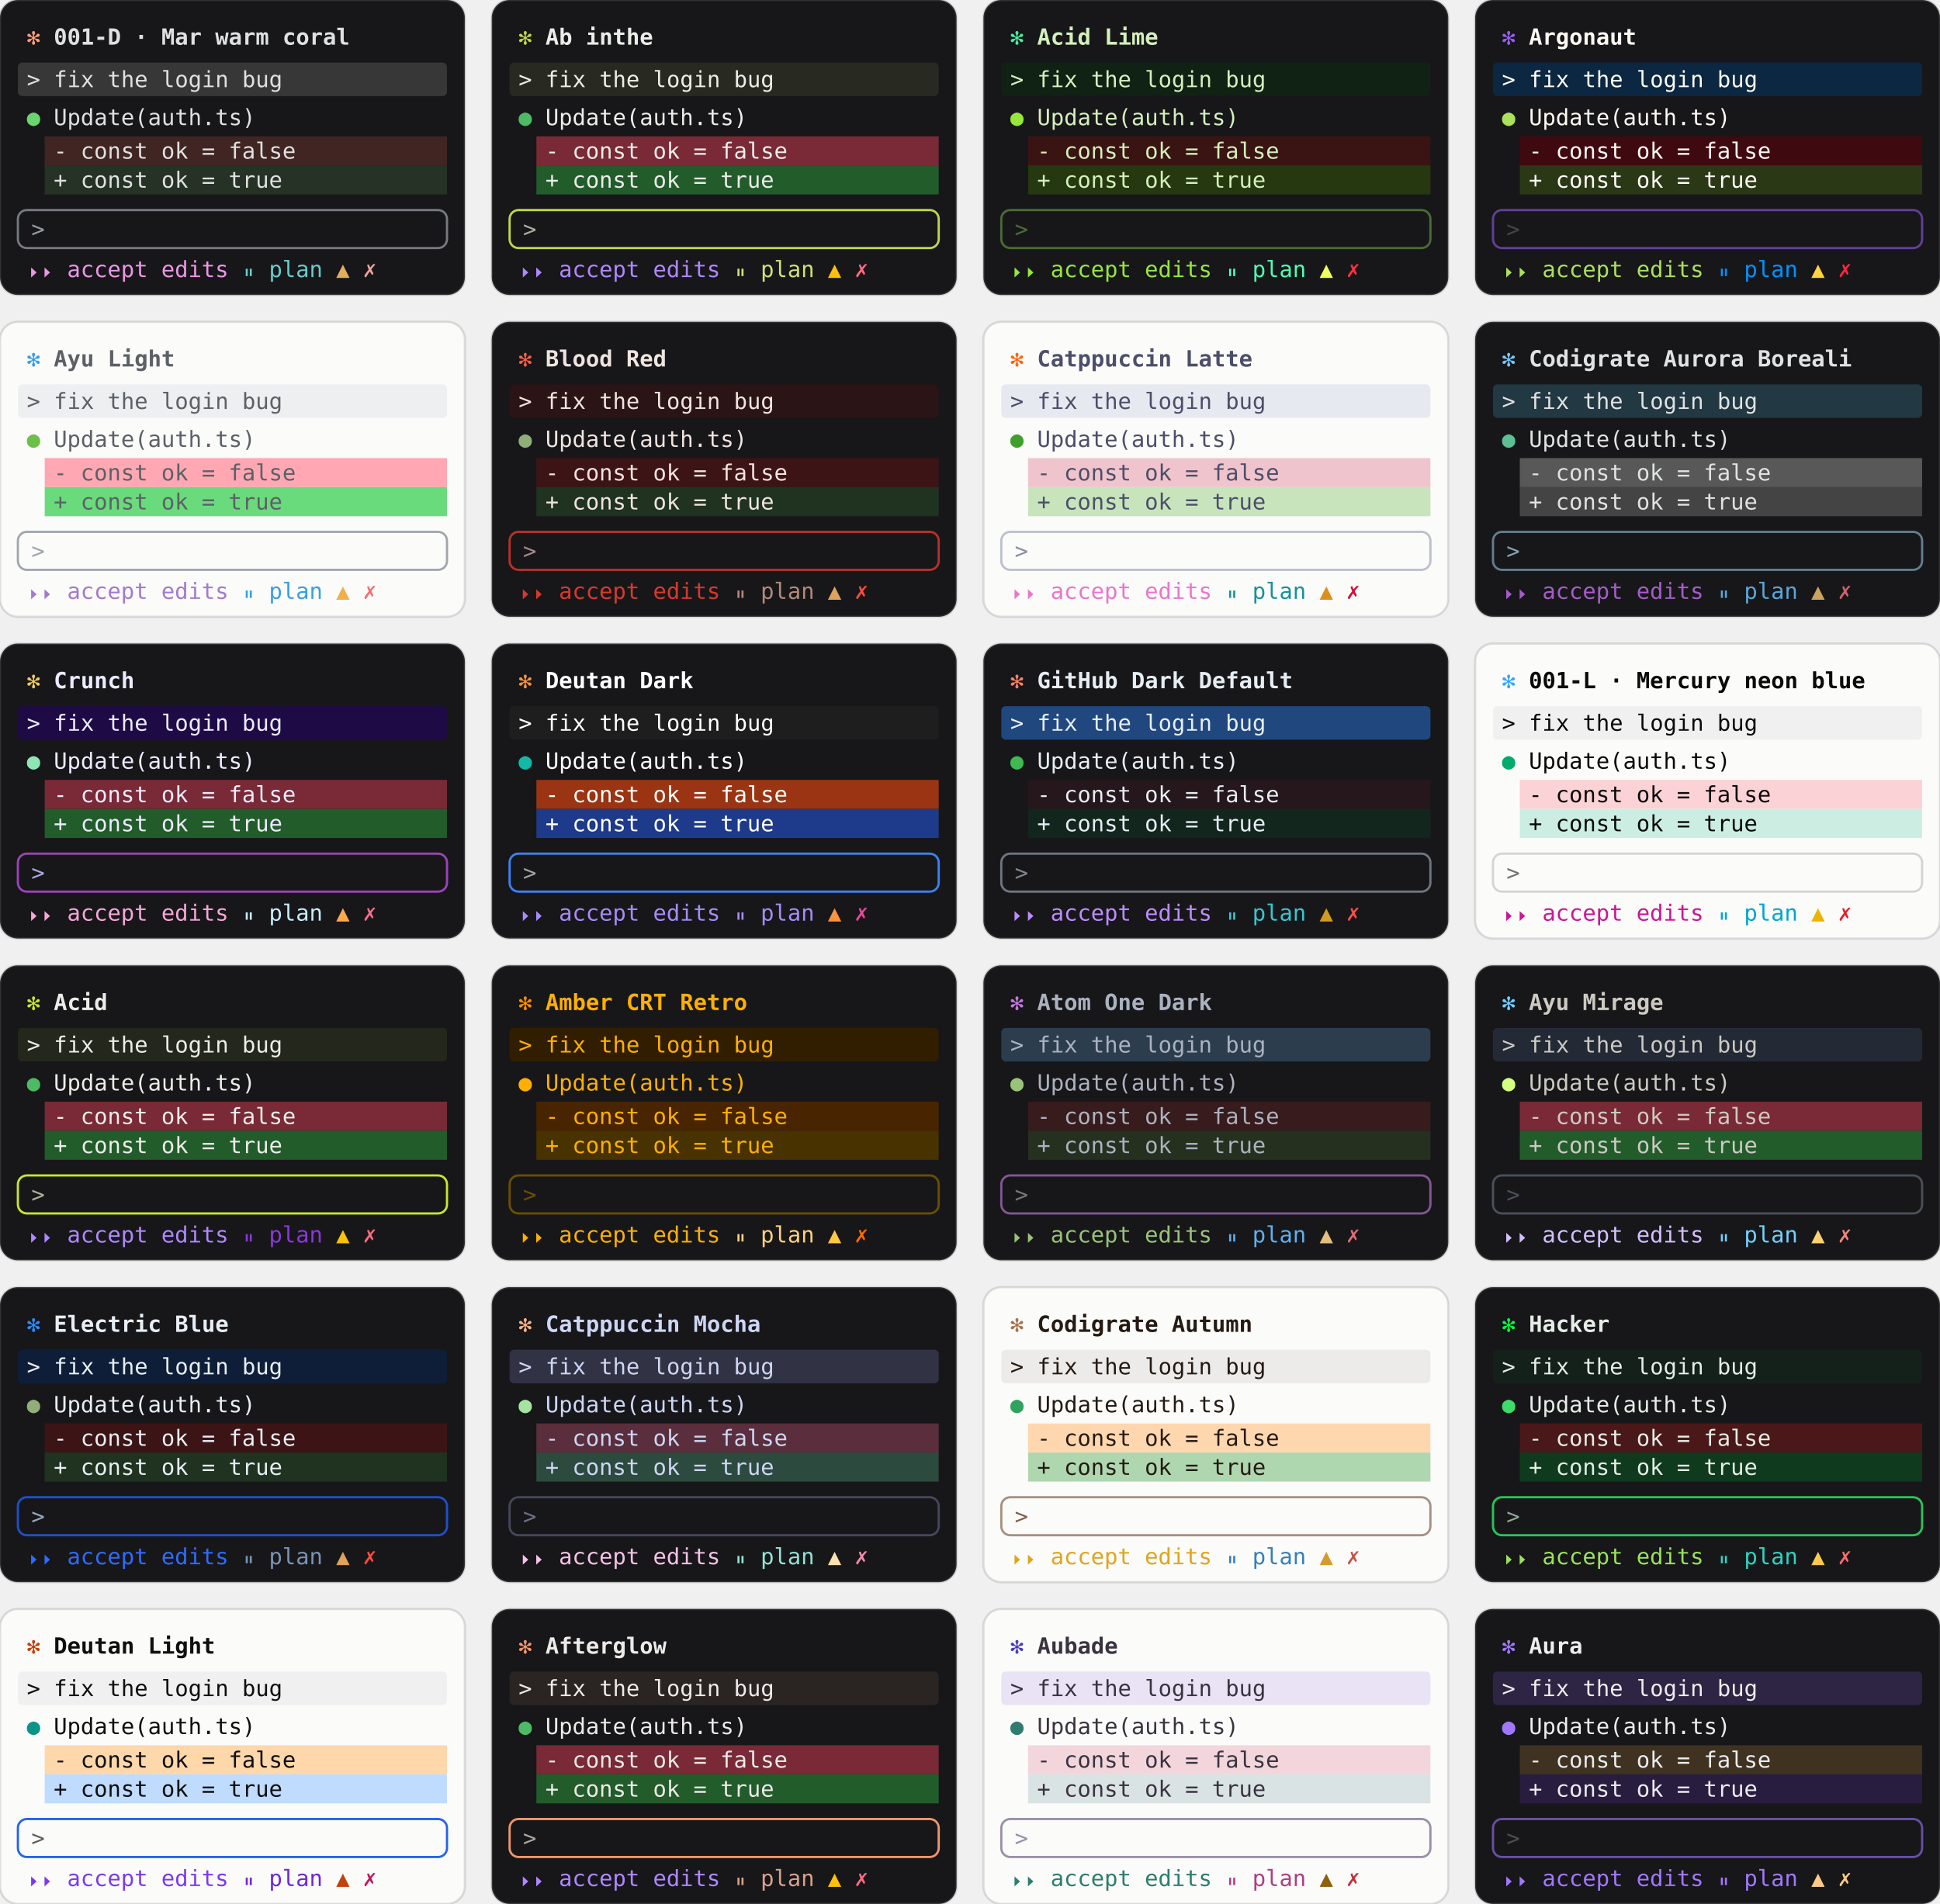
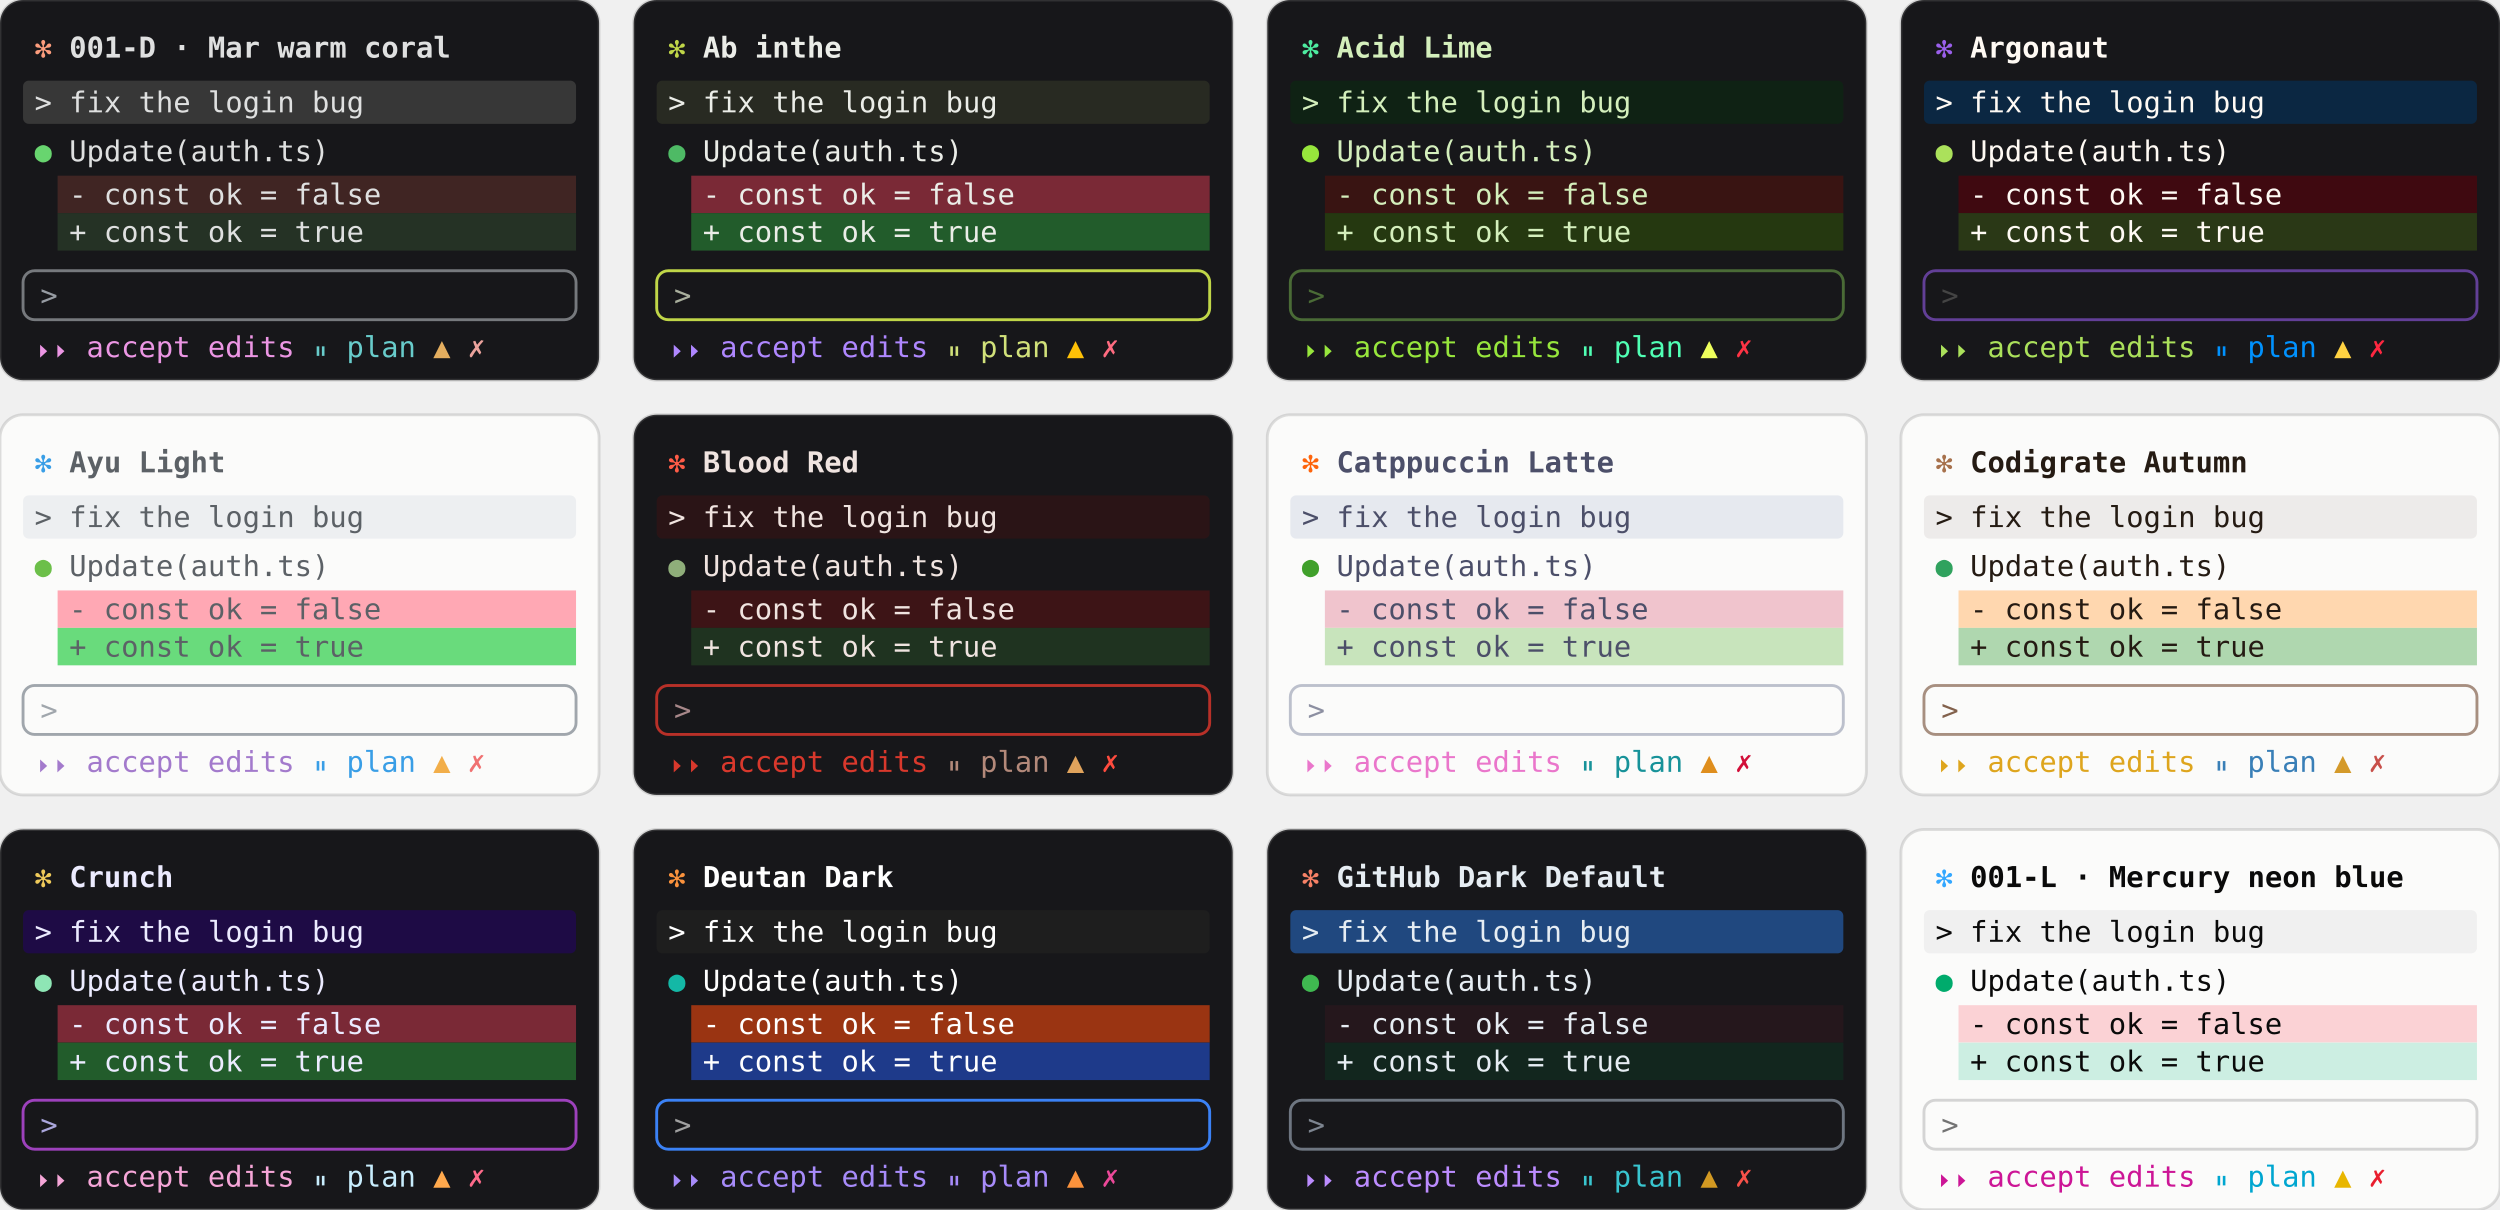
- <svg xmlns="http://www.w3.org/2000/svg" width="868" height="852" viewBox="0 0 868 852" font-family="ui-monospace,SFMono-Regular,Menlo,Consolas,monospace">
+ <svg xmlns="http://www.w3.org/2000/svg" width="868" height="420" viewBox="0 0 868 420" font-family="ui-monospace,SFMono-Regular,Menlo,Consolas,monospace">
  <g transform="translate(0 0)" font-size="10">
    <rect width="208" height="132" rx="8" fill="#17171a" stroke="#80808040" />
    <text x="12" y="20" fill="#fc9d7d">✻ <tspan fill="#dfe0e0" font-weight="600">001-D · Mar   warm coral</tspan>
    </text>
    <rect x="8" y="28" width="192" height="15" rx="2" fill="#373737" />
    <text x="12" y="39" fill="#dfe0e0">&gt; fix the login bug</text>
    <text x="12" y="56" fill="#68d56f">● <tspan fill="#dfe0e0">Update(auth.ts)</tspan>
    </text>
    <rect x="20" y="61" width="180" height="13" fill="#402523" />
    <text x="24" y="71" fill="#dfe0e0">- const ok = false</text>
    <rect x="20" y="74" width="180" height="13" fill="#253225" />
    <text x="24" y="84" fill="#dfe0e0">+ const ok = true</text>
    <rect x="8" y="94" width="192" height="17" rx="4" fill="none" stroke="#76797d" />
    <text x="14" y="106" fill="#979ca3">&gt; </text>
    <text x="12" y="124" fill="#ec96e4">⏵⏵ accept edits <tspan fill="#68cccb">⏸ plan</tspan>
      <tspan fill="#e4ae5f">▲</tspan>
      <tspan fill="#eca39d">✗</tspan>
    </text>
  </g>
  <g transform="translate(220 0)" font-size="10">
    <rect width="208" height="132" rx="8" fill="#17171a" stroke="#80808040" />
    <text x="12" y="20" fill="#c0d648">✻ <tspan fill="#ebede8" font-weight="600">Ab inthe</tspan>
    </text>
    <rect x="8" y="28" width="192" height="15" rx="2" fill="#282a22" />
    <text x="12" y="39" fill="#ebede8">&gt; fix the login bug</text>
    <text x="12" y="56" fill="#4eba65">● <tspan fill="#ebede8">Update(auth.ts)</tspan>
    </text>
    <rect x="20" y="61" width="180" height="13" fill="#7a2936" />
    <text x="24" y="71" fill="#ebede8">- const ok = false</text>
    <rect x="20" y="74" width="180" height="13" fill="#225c2b" />
    <text x="24" y="84" fill="#ebede8">+ const ok = true</text>
    <rect x="8" y="94" width="192" height="17" rx="4" fill="none" stroke="#c0d648" />
    <text x="14" y="106" fill="#a9af9d">&gt; </text>
    <text x="12" y="124" fill="#af87ff">⏵⏵ accept edits <tspan fill="#d1e17a">⏸ plan</tspan>
      <tspan fill="#ffc107">▲</tspan>
      <tspan fill="#ff6b80">✗</tspan>
    </text>
  </g>
  <g transform="translate(440 0)" font-size="10">
    <rect width="208" height="132" rx="8" fill="#17171a" stroke="#80808040" />
    <text x="12" y="20" fill="#4deca0">✻ <tspan fill="#d4efbc" font-weight="600">Acid Lime</tspan>
    </text>
    <rect x="8" y="28" width="192" height="15" rx="2" fill="#0f2214" />
    <text x="12" y="39" fill="#d4efbc">&gt; fix the login bug</text>
    <text x="12" y="56" fill="#97e63c">● <tspan fill="#d4efbc">Update(auth.ts)</tspan>
    </text>
    <rect x="20" y="61" width="180" height="13" fill="#391412" />
    <text x="24" y="71" fill="#d4efbc">- const ok = false</text>
    <rect x="20" y="74" width="180" height="13" fill="#253810" />
    <text x="24" y="84" fill="#d4efbc">+ const ok = true</text>
    <rect x="8" y="94" width="192" height="17" rx="4" fill="none" stroke="#4a6b36" />
    <text x="14" y="106" fill="#4a6b36">&gt; </text>
    <text x="12" y="124" fill="#97e63c">⏵⏵ accept edits <tspan fill="#50ffb4">⏸ plan</tspan>
      <tspan fill="#eeff5c">▲</tspan>
      <tspan fill="#ff3344">✗</tspan>
    </text>
  </g>
  <g transform="translate(660 0)" font-size="10">
    <rect width="208" height="132" rx="8" fill="#17171a" stroke="#80808040" />
    <text x="12" y="20" fill="#9a5feb">✻ <tspan fill="#fffaf4" font-weight="600">Argonaut</tspan>
    </text>
    <rect x="8" y="28" width="192" height="15" rx="2" fill="#0b2742" />
    <text x="12" y="39" fill="#fffaf4">&gt; fix the login bug</text>
    <text x="12" y="56" fill="#abe15b">● <tspan fill="#fffaf4">Update(auth.ts)</tspan>
    </text>
    <rect x="20" y="61" width="180" height="13" fill="#3f0910" />
    <text x="24" y="71" fill="#fffaf4">- const ok = false</text>
    <rect x="20" y="74" width="180" height="13" fill="#2a3816" />
    <text x="24" y="84" fill="#fffaf4">+ const ok = true</text>
    <rect x="8" y="94" width="192" height="17" rx="4" fill="none" stroke="#623f97" />
    <text x="14" y="106" fill="#444444">&gt; </text>
    <text x="12" y="124" fill="#abe15b">⏵⏵ accept edits <tspan fill="#0092ff">⏸ plan</tspan>
      <tspan fill="#ffd242">▲</tspan>
      <tspan fill="#ff2740">✗</tspan>
    </text>
  </g>
  <g transform="translate(0 144)" font-size="10">
    <rect width="208" height="132" rx="8" fill="#fbfbfa" stroke="#80808040" />
    <text x="12" y="20" fill="#399ee6">✻ <tspan fill="#5c6166" font-weight="600">Ayu Light</tspan>
    </text>
    <rect x="8" y="28" width="192" height="15" rx="2" fill="#edeff1" />
    <text x="12" y="39" fill="#5c6166">&gt; fix the login bug</text>
    <text x="12" y="56" fill="#6cbf49">● <tspan fill="#5c6166">Update(auth.ts)</tspan>
    </text>
    <rect x="20" y="61" width="180" height="13" fill="#ffa8b4" />
    <text x="24" y="71" fill="#5c6166">- const ok = false</text>
    <rect x="20" y="74" width="180" height="13" fill="#69db7c" />
    <text x="24" y="84" fill="#5c6166">+ const ok = true</text>
    <rect x="8" y="94" width="192" height="17" rx="4" fill="none" stroke="#a0a6ac" />
    <text x="14" y="106" fill="#a0a6ac">&gt; </text>
    <text x="12" y="124" fill="#a37acc">⏵⏵ accept edits <tspan fill="#399ee6">⏸ plan</tspan>
      <tspan fill="#f2ae49">▲</tspan>
      <tspan fill="#f07171">✗</tspan>
    </text>
  </g>
  <g transform="translate(220 144)" font-size="10">
    <rect width="208" height="132" rx="8" fill="#17171a" stroke="#80808040" />
    <text x="12" y="20" fill="#ff5c47">✻ <tspan fill="#f0e4e0" font-weight="600">Blood Red</tspan>
    </text>
    <rect x="8" y="28" width="192" height="15" rx="2" fill="#2a1416" />
    <text x="12" y="39" fill="#f0e4e0">&gt; fix the login bug</text>
    <text x="12" y="56" fill="#8fae7a">● <tspan fill="#f0e4e0">Update(auth.ts)</tspan>
    </text>
    <rect x="20" y="61" width="180" height="13" fill="#3d1416" />
    <text x="24" y="71" fill="#f0e4e0">- const ok = false</text>
    <rect x="20" y="74" width="180" height="13" fill="#1f3320" />
    <text x="24" y="84" fill="#f0e4e0">+ const ok = true</text>
    <rect x="8" y="94" width="192" height="17" rx="4" fill="none" stroke="#b83028" />
    <text x="14" y="106" fill="#a8888a">&gt; </text>
    <text x="12" y="124" fill="#d9382c">⏵⏵ accept edits <tspan fill="#b3897a">⏸ plan</tspan>
      <tspan fill="#e0a35c">▲</tspan>
      <tspan fill="#ff4b3e">✗</tspan>
    </text>
  </g>
  <g transform="translate(440 144)" font-size="10">
    <rect width="208" height="132" rx="8" fill="#fbfbfa" stroke="#80808040" />
    <text x="12" y="20" fill="#fe640b">✻ <tspan fill="#4c4f69" font-weight="600">Catppuccin Latte</tspan>
    </text>
    <rect x="8" y="28" width="192" height="15" rx="2" fill="#e6e9ef" />
    <text x="12" y="39" fill="#4c4f69">&gt; fix the login bug</text>
    <text x="12" y="56" fill="#40a02b">● <tspan fill="#4c4f69">Update(auth.ts)</tspan>
    </text>
    <rect x="20" y="61" width="180" height="13" fill="#f0c4cd" />
    <text x="24" y="71" fill="#4c4f69">- const ok = false</text>
    <rect x="20" y="74" width="180" height="13" fill="#c8e4bc" />
    <text x="24" y="84" fill="#4c4f69">+ const ok = true</text>
    <rect x="8" y="94" width="192" height="17" rx="4" fill="none" stroke="#bcc0cc" />
    <text x="14" y="106" fill="#8c8fa1">&gt; </text>
    <text x="12" y="124" fill="#ea76cb">⏵⏵ accept edits <tspan fill="#179299">⏸ plan</tspan>
      <tspan fill="#df8e1d">▲</tspan>
      <tspan fill="#d20f39">✗</tspan>
    </text>
  </g>
  <g transform="translate(660 144)" font-size="10">
-     <rect width="208" height="132" rx="8" fill="#17171a" stroke="#80808040" />
-     <text x="12" y="20" fill="#7ac6f5">✻ <tspan fill="#e0e2e3" font-weight="600">Codigrate Aurora Boreali</tspan>
-     </text>
-     <rect x="8" y="28" width="192" height="15" rx="2" fill="#223843" />
-     <text x="12" y="39" fill="#e0e2e3">&gt; fix the login bug</text>
-     <text x="12" y="56" fill="#5bc093">● <tspan fill="#e0e2e3">Update(auth.ts)</tspan>
-     </text>
-     <rect x="20" y="61" width="180" height="13" fill="#585858" />
-     <text x="24" y="71" fill="#e0e2e3">- const ok = false</text>
-     <rect x="20" y="74" width="180" height="13" fill="#444444" />
-     <text x="24" y="84" fill="#e0e2e3">+ const ok = true</text>
-     <rect x="8" y="94" width="192" height="17" rx="4" fill="none" stroke="#637e8e" />
-     <text x="14" y="106" fill="#85a2b3">&gt; </text>
-     <text x="12" y="124" fill="#a55cc8">⏵⏵ accept edits <tspan fill="#5aa6da">⏸ plan</tspan>
-       <tspan fill="#cba45e">▲</tspan>
-       <tspan fill="#d0636c">✗</tspan>
+     <rect width="208" height="132" rx="8" fill="#fbfbfa" stroke="#80808040" />
+     <text x="12" y="20" fill="#a7714c">✻ <tspan fill="#251b13" font-weight="600">Codigrate Autumn</tspan>
+     </text>
+     <rect x="8" y="28" width="192" height="15" rx="2" fill="#edebea" />
+     <text x="12" y="39" fill="#251b13">&gt; fix the login bug</text>
+     <text x="12" y="56" fill="#30a25e">● <tspan fill="#251b13">Update(auth.ts)</tspan>
+     </text>
+     <rect x="20" y="61" width="180" height="13" fill="#ffd7af" />
+     <text x="24" y="71" fill="#251b13">- const ok = false</text>
+     <rect x="20" y="74" width="180" height="13" fill="#afd7af" />
+     <text x="24" y="84" fill="#251b13">+ const ok = true</text>
+     <rect x="8" y="94" width="192" height="17" rx="4" fill="none" stroke="#a78f80" />
+     <text x="14" y="106" fill="#82614c">&gt; </text>
+     <text x="12" y="124" fill="#dea51d">⏵⏵ accept edits <tspan fill="#397fb7">⏸ plan</tspan>
+       <tspan fill="#d49a2a">▲</tspan>
+       <tspan fill="#c8504a">✗</tspan>
    </text>
  </g>
  <g transform="translate(0 288)" font-size="10">
    <rect width="208" height="132" rx="8" fill="#17171a" stroke="#80808040" />
    <text x="12" y="20" fill="#efca5a">✻ <tspan fill="#ecebff" font-weight="600">Crunch</tspan>
    </text>
    <rect x="8" y="28" width="192" height="15" rx="2" fill="#1e0b45" />
    <text x="12" y="39" fill="#ecebff">&gt; fix the login bug</text>
    <text x="12" y="56" fill="#8ee6b5">● <tspan fill="#ecebff">Update(auth.ts)</tspan>
    </text>
    <rect x="20" y="61" width="180" height="13" fill="#7a2936" />
    <text x="24" y="71" fill="#ecebff">- const ok = false</text>
    <rect x="20" y="74" width="180" height="13" fill="#225c2b" />
    <text x="24" y="84" fill="#ecebff">+ const ok = true</text>
    <rect x="8" y="94" width="192" height="17" rx="4" fill="none" stroke="#9d41bc" />
    <text x="14" y="106" fill="#aaa6dc">&gt; </text>
    <text x="12" y="124" fill="#f6a6d8">⏵⏵ accept edits <tspan fill="#c8edfd">⏸ plan</tspan>
      <tspan fill="#ffa94d">▲</tspan>
      <tspan fill="#ff6b8b">✗</tspan>
    </text>
  </g>
  <g transform="translate(220 288)" font-size="10">
    <rect width="208" height="132" rx="8" fill="#17171a" stroke="#80808040" />
    <text x="12" y="20" fill="#fb923c">✻ <tspan fill="#ffffff" font-weight="600">Deutan Dark</tspan>
    </text>
    <rect x="8" y="28" width="192" height="15" rx="2" fill="#1e1e1e" />
    <text x="12" y="39" fill="#ffffff">&gt; fix the login bug</text>
    <text x="12" y="56" fill="#14b8a6">● <tspan fill="#ffffff">Update(auth.ts)</tspan>
    </text>
    <rect x="20" y="61" width="180" height="13" fill="#9a3412" />
    <text x="24" y="71" fill="#ffffff">- const ok = false</text>
    <rect x="20" y="74" width="180" height="13" fill="#1e3a8a" />
    <text x="24" y="84" fill="#ffffff">+ const ok = true</text>
    <rect x="8" y="94" width="192" height="17" rx="4" fill="none" stroke="#3b82f6" />
    <text x="14" y="106" fill="#a0a0a0">&gt; </text>
    <text x="12" y="124" fill="#a78bfa">⏵⏵ accept edits <tspan fill="#a78bfa">⏸ plan</tspan>
      <tspan fill="#fb923c">▲</tspan>
      <tspan fill="#ec4899">✗</tspan>
    </text>
  </g>
  <g transform="translate(440 288)" font-size="10">
    <rect width="208" height="132" rx="8" fill="#17171a" stroke="#80808040" />
    <text x="12" y="20" fill="#f78166">✻ <tspan fill="#e6edf3" font-weight="600">GitHub Dark Default</tspan>
    </text>
    <rect x="8" y="28" width="192" height="15" rx="2" fill="#20487f" />
    <text x="12" y="39" fill="#e6edf3">&gt; fix the login bug</text>
    <text x="12" y="56" fill="#3fb950">● <tspan fill="#e6edf3">Update(auth.ts)</tspan>
    </text>
    <rect x="20" y="61" width="180" height="13" fill="#25171c" />
    <text x="24" y="71" fill="#e6edf3">- const ok = false</text>
    <rect x="20" y="74" width="180" height="13" fill="#12261e" />
    <text x="24" y="84" fill="#e6edf3">+ const ok = true</text>
    <rect x="8" y="94" width="192" height="17" rx="4" fill="none" stroke="#6e7681" />
    <text x="14" y="106" fill="#7d8590">&gt; </text>
    <text x="12" y="124" fill="#bc8cff">⏵⏵ accept edits <tspan fill="#39c5cf">⏸ plan</tspan>
      <tspan fill="#d29922">▲</tspan>
      <tspan fill="#f85149">✗</tspan>
    </text>
  </g>
  <g transform="translate(660 288)" font-size="10">
    <rect width="208" height="132" rx="8" fill="#fbfbfa" stroke="#80808040" />
    <text x="12" y="20" fill="#33a7ff">✻ <tspan fill="#0a0a0a" font-weight="600">001-L · Mercury  neon blue</tspan>
    </text>
    <rect x="8" y="28" width="192" height="15" rx="2" fill="#f0f0f0" />
    <text x="12" y="39" fill="#0a0a0a">&gt; fix the login bug</text>
    <text x="12" y="56" fill="#00ab6c">● <tspan fill="#0a0a0a">Update(auth.ts)</tspan>
    </text>
    <rect x="20" y="61" width="180" height="13" fill="#fbd2d5" />
    <text x="24" y="71" fill="#0a0a0a">- const ok = false</text>
    <rect x="20" y="74" width="180" height="13" fill="#cceee2" />
    <text x="24" y="84" fill="#0a0a0a">+ const ok = true</text>
    <rect x="8" y="94" width="192" height="17" rx="4" fill="none" stroke="#d4d4d4" />
    <text x="14" y="106" fill="#737373">&gt; </text>
    <text x="12" y="124" fill="#cc1596">⏵⏵ accept edits <tspan fill="#00a6d0">⏸ plan</tspan>
      <tspan fill="#e8b600">▲</tspan>
      <tspan fill="#e91e2e">✗</tspan>
    </text>
  </g>
-   <g transform="translate(0 432)" font-size="10">
-     <rect width="208" height="132" rx="8" fill="#17171a" stroke="#80808040" />
-     <text x="12" y="20" fill="#c8e62e">✻ <tspan fill="#edede8" font-weight="600">Acid</tspan>
-     </text>
-     <rect x="8" y="28" width="192" height="15" rx="2" fill="#24271b" />
-     <text x="12" y="39" fill="#edede8">&gt; fix the login bug</text>
-     <text x="12" y="56" fill="#4eba65">● <tspan fill="#edede8">Update(auth.ts)</tspan>
-     </text>
-     <rect x="20" y="61" width="180" height="13" fill="#7a2936" />
-     <text x="24" y="71" fill="#edede8">- const ok = false</text>
-     <rect x="20" y="74" width="180" height="13" fill="#225c2b" />
-     <text x="24" y="84" fill="#edede8">+ const ok = true</text>
-     <rect x="8" y="94" width="192" height="17" rx="4" fill="none" stroke="#c8e62e" />
-     <text x="14" y="106" fill="#acaf9d">&gt; </text>
-     <text x="12" y="124" fill="#af87ff">⏵⏵ accept edits <tspan fill="#8a38d8">⏸ plan</tspan>
-       <tspan fill="#ffc107">▲</tspan>
-       <tspan fill="#ff6b80">✗</tspan>
-     </text>
-   </g>
-   <g transform="translate(220 432)" font-size="10">
-     <rect width="208" height="132" rx="8" fill="#17171a" stroke="#80808040" />
-     <text x="12" y="20" fill="#ff8c00">✻ <tspan fill="#ffb000" font-weight="600">Amber CRT Retro</tspan>
-     </text>
-     <rect x="8" y="28" width="192" height="15" rx="2" fill="#311e00" />
-     <text x="12" y="39" fill="#ffb000">&gt; fix the login bug</text>
-     <text x="12" y="56" fill="#ffb000">● <tspan fill="#ffb000">Update(auth.ts)</tspan>
-     </text>
-     <rect x="20" y="61" width="180" height="13" fill="#482400" />
-     <text x="24" y="71" fill="#ffb000">- const ok = false</text>
-     <rect x="20" y="74" width="180" height="13" fill="#483200" />
-     <text x="24" y="84" fill="#ffb000">+ const ok = true</text>
-     <rect x="8" y="94" width="192" height="17" rx="4" fill="none" stroke="#6a4e00" />
-     <text x="14" y="106" fill="#6a4e00">&gt; </text>
-     <text x="12" y="124" fill="#ffb000">⏵⏵ accept edits <tspan fill="#ffd27f">⏸ plan</tspan>
-       <tspan fill="#ffc742">▲</tspan>
-       <tspan fill="#ff6a00">✗</tspan>
-     </text>
-   </g>
-   <g transform="translate(440 432)" font-size="10">
-     <rect width="208" height="132" rx="8" fill="#17171a" stroke="#80808040" />
-     <text x="12" y="20" fill="#c678dd">✻ <tspan fill="#abb2bf" font-weight="600">Atom One Dark</tspan>
-     </text>
-     <rect x="8" y="28" width="192" height="15" rx="2" fill="#2c3d4e" />
-     <text x="12" y="39" fill="#abb2bf">&gt; fix the login bug</text>
-     <text x="12" y="56" fill="#98c379">● <tspan fill="#abb2bf">Update(auth.ts)</tspan>
-     </text>
-     <rect x="20" y="61" width="180" height="13" fill="#381b1d" />
-     <text x="24" y="71" fill="#abb2bf">- const ok = false</text>
-     <rect x="20" y="74" width="180" height="13" fill="#26301e" />
-     <text x="24" y="84" fill="#abb2bf">+ const ok = true</text>
-     <rect x="8" y="94" width="192" height="17" rx="4" fill="none" stroke="#845695" />
-     <text x="14" y="106" fill="#767676">&gt; </text>
-     <text x="12" y="124" fill="#98c379">⏵⏵ accept edits <tspan fill="#61afef">⏸ plan</tspan>
-       <tspan fill="#e5c07b">▲</tspan>
-       <tspan fill="#e06c75">✗</tspan>
-     </text>
-   </g>
-   <g transform="translate(660 432)" font-size="10">
-     <rect width="208" height="132" rx="8" fill="#17171a" stroke="#80808040" />
-     <text x="12" y="20" fill="#73d0ff">✻ <tspan fill="#cccac2" font-weight="600">Ayu Mirage</tspan>
-     </text>
-     <rect x="8" y="28" width="192" height="15" rx="2" fill="#242936" />
-     <text x="12" y="39" fill="#cccac2">&gt; fix the login bug</text>
-     <text x="12" y="56" fill="#d5ff80">● <tspan fill="#cccac2">Update(auth.ts)</tspan>
-     </text>
-     <rect x="20" y="61" width="180" height="13" fill="#7a2936" />
-     <text x="24" y="71" fill="#cccac2">- const ok = false</text>
-     <rect x="20" y="74" width="180" height="13" fill="#225c2b" />
-     <text x="24" y="84" fill="#cccac2">+ const ok = true</text>
-     <rect x="8" y="94" width="192" height="17" rx="4" fill="none" stroke="#4a5059" />
-     <text x="14" y="106" fill="#4a5059">&gt; </text>
-     <text x="12" y="124" fill="#d4bfff">⏵⏵ accept edits <tspan fill="#73d0ff">⏸ plan</tspan>
-       <tspan fill="#ffd173">▲</tspan>
-       <tspan fill="#f28779">✗</tspan>
-     </text>
-   </g>
-   <g transform="translate(0 576)" font-size="10">
-     <rect width="208" height="132" rx="8" fill="#17171a" stroke="#80808040" />
-     <text x="12" y="20" fill="#2e8bff">✻ <tspan fill="#e7eef4" font-weight="600">Electric Blue</tspan>
-     </text>
-     <rect x="8" y="28" width="192" height="15" rx="2" fill="#0f1e38" />
-     <text x="12" y="39" fill="#e7eef4">&gt; fix the login bug</text>
-     <text x="12" y="56" fill="#8fae7a">● <tspan fill="#e7eef4">Update(auth.ts)</tspan>
-     </text>
-     <rect x="20" y="61" width="180" height="13" fill="#3d1416" />
-     <text x="24" y="71" fill="#e7eef4">- const ok = false</text>
-     <rect x="20" y="74" width="180" height="13" fill="#1f3320" />
-     <text x="24" y="84" fill="#e7eef4">+ const ok = true</text>
-     <rect x="8" y="94" width="192" height="17" rx="4" fill="none" stroke="#1f4fcc" />
-     <text x="14" y="106" fill="#94a8ba">&gt; </text>
-     <text x="12" y="124" fill="#2e6bff">⏵⏵ accept edits <tspan fill="#7a93b3">⏸ plan</tspan>
-       <tspan fill="#e0a35c">▲</tspan>
-       <tspan fill="#ff4b3e">✗</tspan>
-     </text>
-   </g>
-   <g transform="translate(220 576)" font-size="10">
-     <rect width="208" height="132" rx="8" fill="#17171a" stroke="#80808040" />
-     <text x="12" y="20" fill="#fab387">✻ <tspan fill="#cdd6f4" font-weight="600">Catppuccin Mocha</tspan>
-     </text>
-     <rect x="8" y="28" width="192" height="15" rx="2" fill="#313244" />
-     <text x="12" y="39" fill="#cdd6f4">&gt; fix the login bug</text>
-     <text x="12" y="56" fill="#a6e3a1">● <tspan fill="#cdd6f4">Update(auth.ts)</tspan>
-     </text>
-     <rect x="20" y="61" width="180" height="13" fill="#5a2e3c" />
-     <text x="24" y="71" fill="#cdd6f4">- const ok = false</text>
-     <rect x="20" y="74" width="180" height="13" fill="#2d4a3e" />
-     <text x="24" y="84" fill="#cdd6f4">+ const ok = true</text>
-     <rect x="8" y="94" width="192" height="17" rx="4" fill="none" stroke="#45475a" />
-     <text x="14" y="106" fill="#6c7086">&gt; </text>
-     <text x="12" y="124" fill="#f5c2e7">⏵⏵ accept edits <tspan fill="#94e2d5">⏸ plan</tspan>
-       <tspan fill="#f9e2af">▲</tspan>
-       <tspan fill="#f38ba8">✗</tspan>
-     </text>
-   </g>
-   <g transform="translate(440 576)" font-size="10">
-     <rect width="208" height="132" rx="8" fill="#fbfbfa" stroke="#80808040" />
-     <text x="12" y="20" fill="#a7714c">✻ <tspan fill="#251b13" font-weight="600">Codigrate Autumn</tspan>
-     </text>
-     <rect x="8" y="28" width="192" height="15" rx="2" fill="#edebea" />
-     <text x="12" y="39" fill="#251b13">&gt; fix the login bug</text>
-     <text x="12" y="56" fill="#30a25e">● <tspan fill="#251b13">Update(auth.ts)</tspan>
-     </text>
-     <rect x="20" y="61" width="180" height="13" fill="#ffd7af" />
-     <text x="24" y="71" fill="#251b13">- const ok = false</text>
-     <rect x="20" y="74" width="180" height="13" fill="#afd7af" />
-     <text x="24" y="84" fill="#251b13">+ const ok = true</text>
-     <rect x="8" y="94" width="192" height="17" rx="4" fill="none" stroke="#a78f80" />
-     <text x="14" y="106" fill="#82614c">&gt; </text>
-     <text x="12" y="124" fill="#dea51d">⏵⏵ accept edits <tspan fill="#397fb7">⏸ plan</tspan>
-       <tspan fill="#d49a2a">▲</tspan>
-       <tspan fill="#c8504a">✗</tspan>
-     </text>
-   </g>
-   <g transform="translate(660 576)" font-size="10">
-     <rect width="208" height="132" rx="8" fill="#17171a" stroke="#80808040" />
-     <text x="12" y="20" fill="#00ff41">✻ <tspan fill="#e6ede7" font-weight="600">Hacker</tspan>
-     </text>
-     <rect x="8" y="28" width="192" height="15" rx="2" fill="#14201a" />
-     <text x="12" y="39" fill="#e6ede7">&gt; fix the login bug</text>
-     <text x="12" y="56" fill="#3ddc6a">● <tspan fill="#e6ede7">Update(auth.ts)</tspan>
-     </text>
-     <rect x="20" y="61" width="180" height="13" fill="#4a1818" />
-     <text x="24" y="71" fill="#e6ede7">- const ok = false</text>
-     <rect x="20" y="74" width="180" height="13" fill="#0f3a1d" />
-     <text x="24" y="84" fill="#e6ede7">+ const ok = true</text>
-     <rect x="8" y="94" width="192" height="17" rx="4" fill="none" stroke="#29c45a" />
-     <text x="14" y="106" fill="#8fa596">&gt; </text>
-     <text x="12" y="124" fill="#9be15d">⏵⏵ accept edits <tspan fill="#2dd4bf">⏸ plan</tspan>
-       <tspan fill="#ffc94a">▲</tspan>
-       <tspan fill="#ff6b6b">✗</tspan>
-     </text>
-   </g>
-   <g transform="translate(0 720)" font-size="10">
-     <rect width="208" height="132" rx="8" fill="#fbfbfa" stroke="#80808040" />
-     <text x="12" y="20" fill="#c2410c">✻ <tspan fill="#0f0f0f" font-weight="600">Deutan Light</tspan>
-     </text>
-     <rect x="8" y="28" width="192" height="15" rx="2" fill="#f0f0f0" />
-     <text x="12" y="39" fill="#0f0f0f">&gt; fix the login bug</text>
-     <text x="12" y="56" fill="#0d9488">● <tspan fill="#0f0f0f">Update(auth.ts)</tspan>
-     </text>
-     <rect x="20" y="61" width="180" height="13" fill="#fed7aa" />
-     <text x="24" y="71" fill="#0f0f0f">- const ok = false</text>
-     <rect x="20" y="74" width="180" height="13" fill="#bfdbfe" />
-     <text x="24" y="84" fill="#0f0f0f">+ const ok = true</text>
-     <rect x="8" y="94" width="192" height="17" rx="4" fill="none" stroke="#2563eb" />
-     <text x="14" y="106" fill="#5f5f5f">&gt; </text>
-     <text x="12" y="124" fill="#7c3aed">⏵⏵ accept edits <tspan fill="#6d28d9">⏸ plan</tspan>
-       <tspan fill="#c2410c">▲</tspan>
-       <tspan fill="#be185d">✗</tspan>
-     </text>
-   </g>
-   <g transform="translate(220 720)" font-size="10">
-     <rect width="208" height="132" rx="8" fill="#17171a" stroke="#80808040" />
-     <text x="12" y="20" fill="#f0956b">✻ <tspan fill="#edeae8" font-weight="600">Afterglow</tspan>
-     </text>
-     <rect x="8" y="28" width="192" height="15" rx="2" fill="#2a2422" />
-     <text x="12" y="39" fill="#edeae8">&gt; fix the login bug</text>
-     <text x="12" y="56" fill="#4eba65">● <tspan fill="#edeae8">Update(auth.ts)</tspan>
-     </text>
-     <rect x="20" y="61" width="180" height="13" fill="#7a2936" />
-     <text x="24" y="71" fill="#edeae8">- const ok = false</text>
-     <rect x="20" y="74" width="180" height="13" fill="#225c2b" />
-     <text x="24" y="84" fill="#edeae8">+ const ok = true</text>
-     <rect x="8" y="94" width="192" height="17" rx="4" fill="none" stroke="#f0956b" />
-     <text x="14" y="106" fill="#afa49d">&gt; </text>
-     <text x="12" y="124" fill="#af87ff">⏵⏵ accept edits <tspan fill="#d9a18a">⏸ plan</tspan>
-       <tspan fill="#ffc107">▲</tspan>
-       <tspan fill="#ff6b80">✗</tspan>
-     </text>
-   </g>
-   <g transform="translate(440 720)" font-size="10">
-     <rect width="208" height="132" rx="8" fill="#fbfbfa" stroke="#80808040" />
-     <text x="12" y="20" fill="#4a3cc0">✻ <tspan fill="#3a3340" font-weight="600">Aubade</tspan>
-     </text>
-     <rect x="8" y="28" width="192" height="15" rx="2" fill="#e9e3f5" />
-     <text x="12" y="39" fill="#3a3340">&gt; fix the login bug</text>
-     <text x="12" y="56" fill="#2e7d6e">● <tspan fill="#3a3340">Update(auth.ts)</tspan>
-     </text>
-     <rect x="20" y="61" width="180" height="13" fill="#f2d6dc" />
-     <text x="24" y="71" fill="#3a3340">- const ok = false</text>
-     <rect x="20" y="74" width="180" height="13" fill="#dae3e4" />
-     <text x="24" y="84" fill="#3a3340">+ const ok = true</text>
-     <rect x="8" y="94" width="192" height="17" rx="4" fill="none" stroke="#9a8fa8" />
-     <text x="14" y="106" fill="#9a8fa8">&gt; </text>
-     <text x="12" y="124" fill="#2e7d6e">⏵⏵ accept edits <tspan fill="#ae3f84">⏸ plan</tspan>
-       <tspan fill="#8c610c">▲</tspan>
-       <tspan fill="#c0303a">✗</tspan>
-     </text>
-   </g>
-   <g transform="translate(660 720)" font-size="10">
-     <rect width="208" height="132" rx="8" fill="#17171a" stroke="#80808040" />
-     <text x="12" y="20" fill="#a277ff">✻ <tspan fill="#edecee" font-weight="600">Aura</tspan>
-     </text>
-     <rect x="8" y="28" width="192" height="15" rx="2" fill="#2e2544" />
-     <text x="12" y="39" fill="#edecee">&gt; fix the login bug</text>
-     <text x="12" y="56" fill="#a277ff">● <tspan fill="#edecee">Update(auth.ts)</tspan>
-     </text>
-     <rect x="20" y="61" width="180" height="13" fill="#3f3221" />
-     <text x="24" y="71" fill="#edecee">- const ok = false</text>
-     <rect x="20" y="74" width="180" height="13" fill="#281d3f" />
-     <text x="24" y="84" fill="#edecee">+ const ok = true</text>
-     <rect x="8" y="94" width="192" height="17" rx="4" fill="none" stroke="#694fa3" />
-     <text x="14" y="106" fill="#4d4d4d">&gt; </text>
-     <text x="12" y="124" fill="#a277ff">⏵⏵ accept edits <tspan fill="#a277ff">⏸ plan</tspan>
-       <tspan fill="#ffca85">▲</tspan>
-       <tspan fill="#ffca85">✗</tspan>
-     </text>
-   </g>
</svg>
